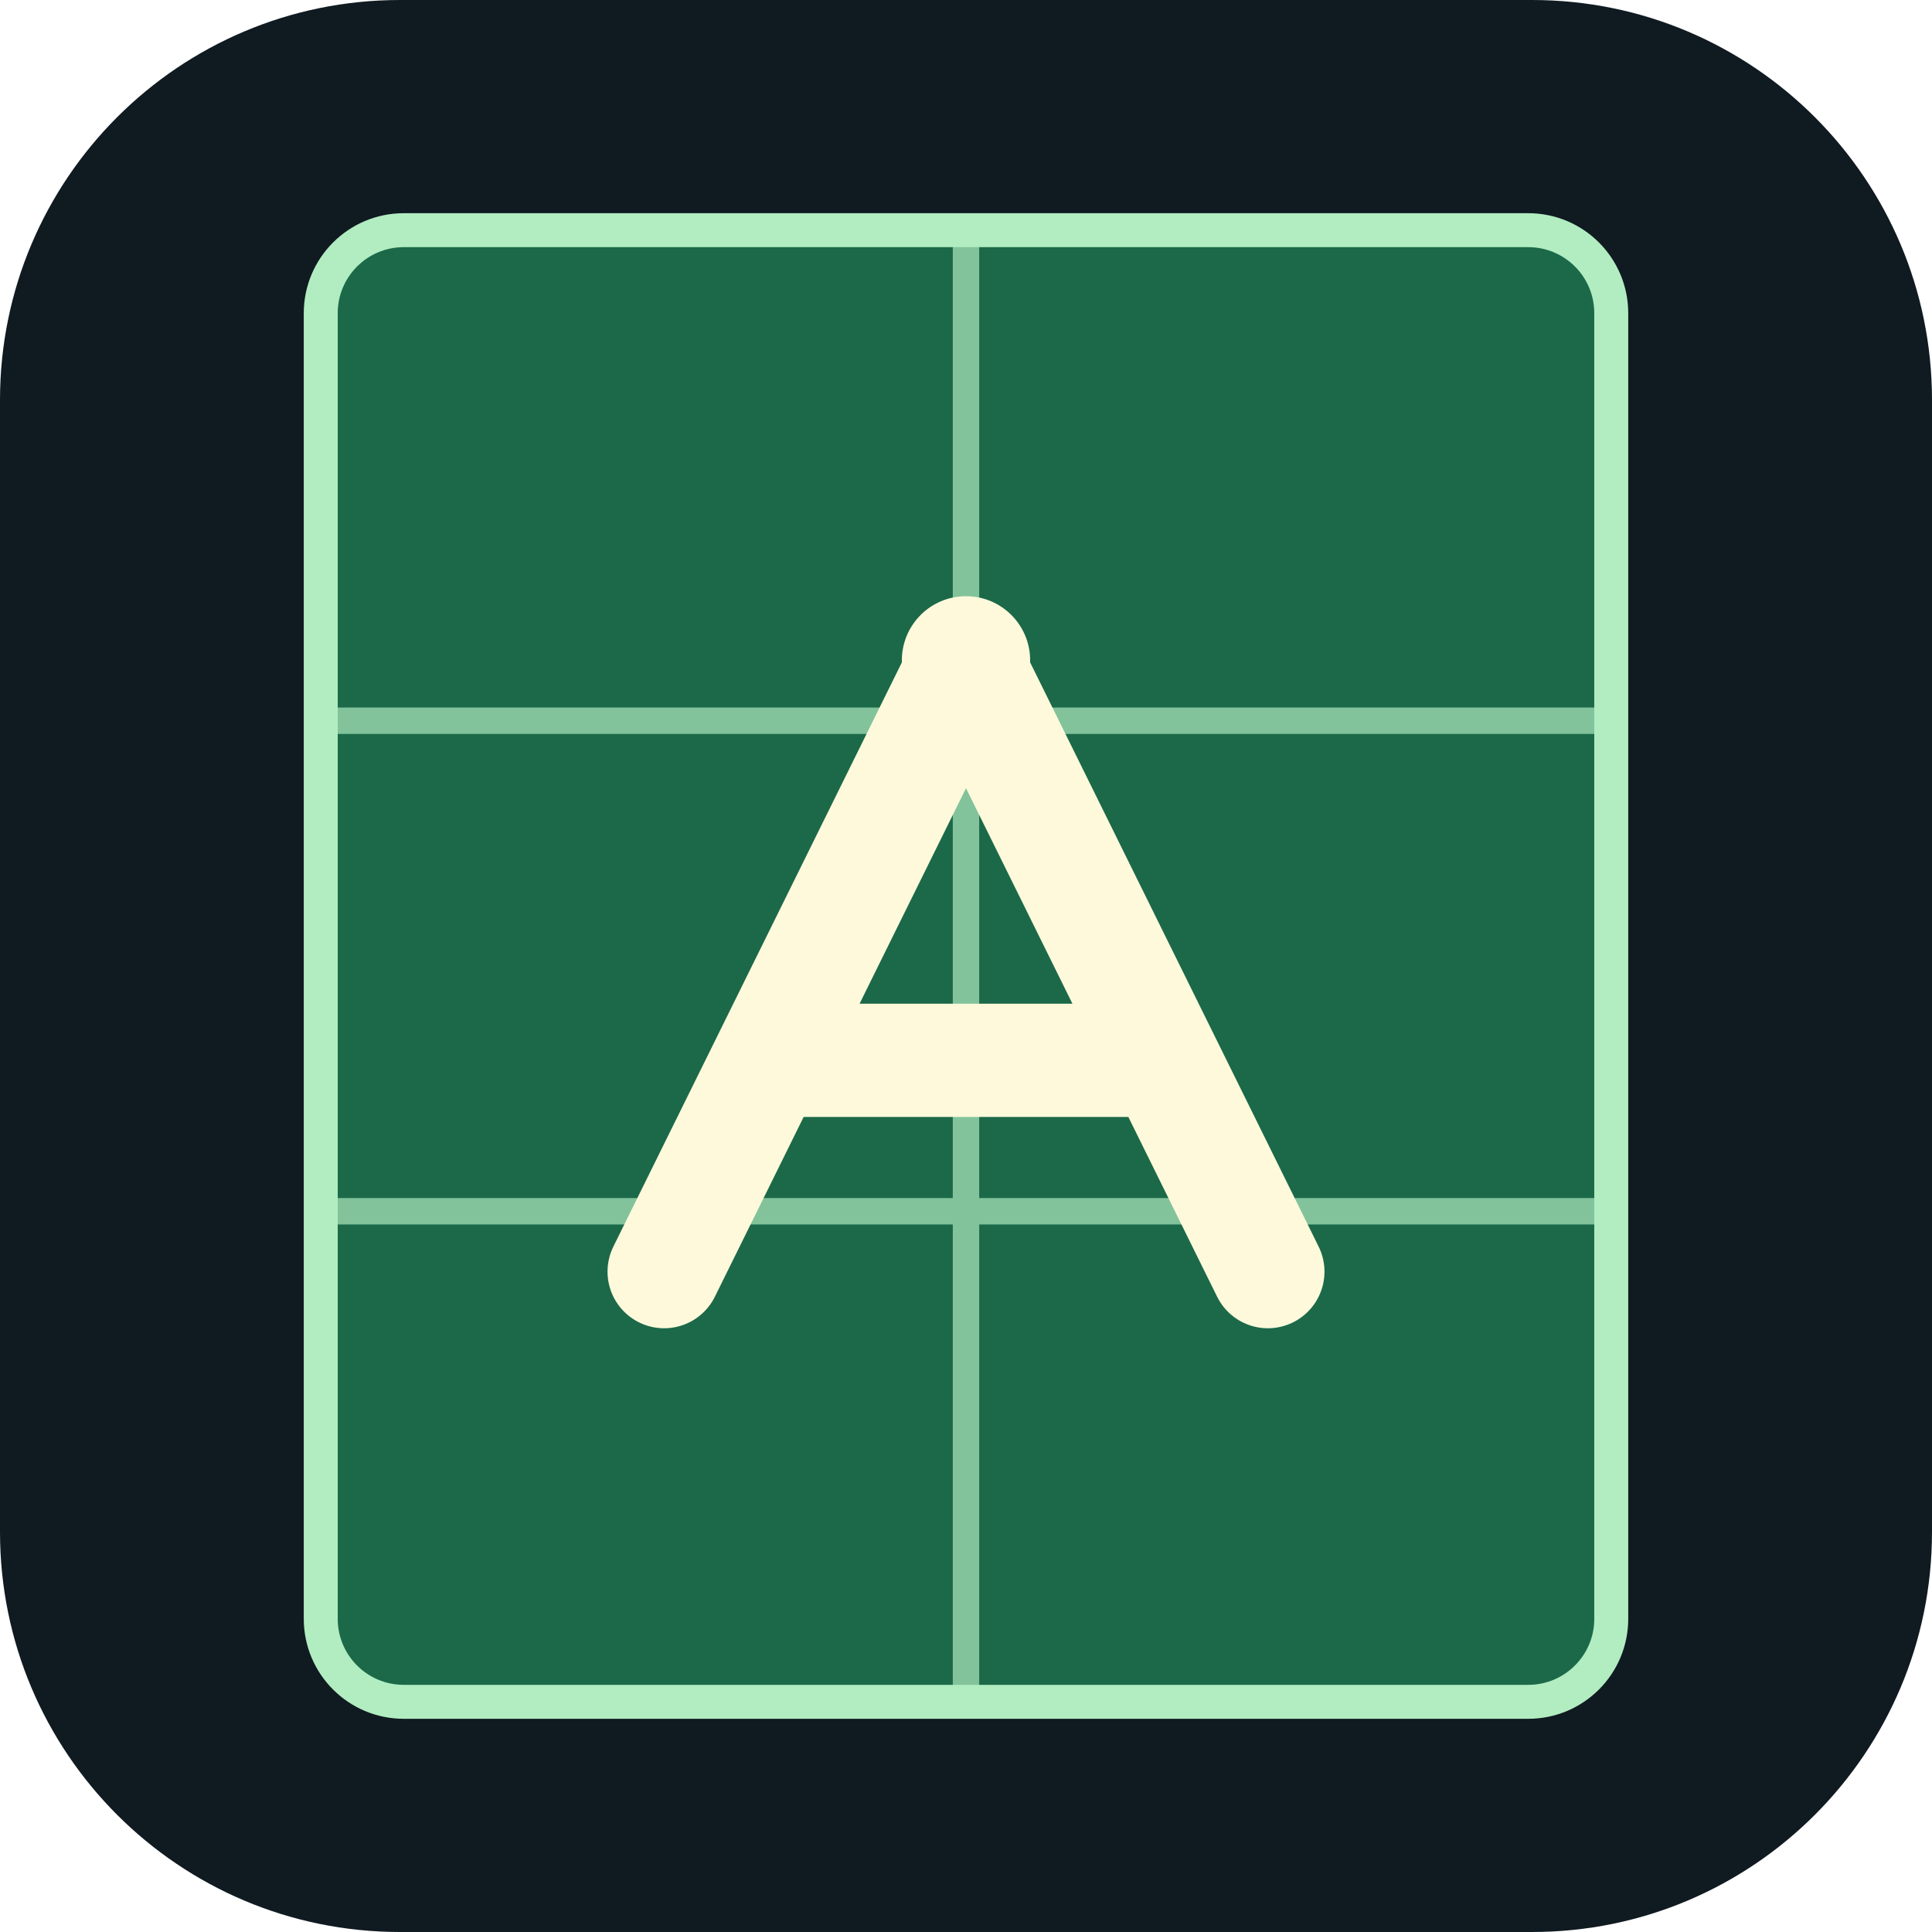
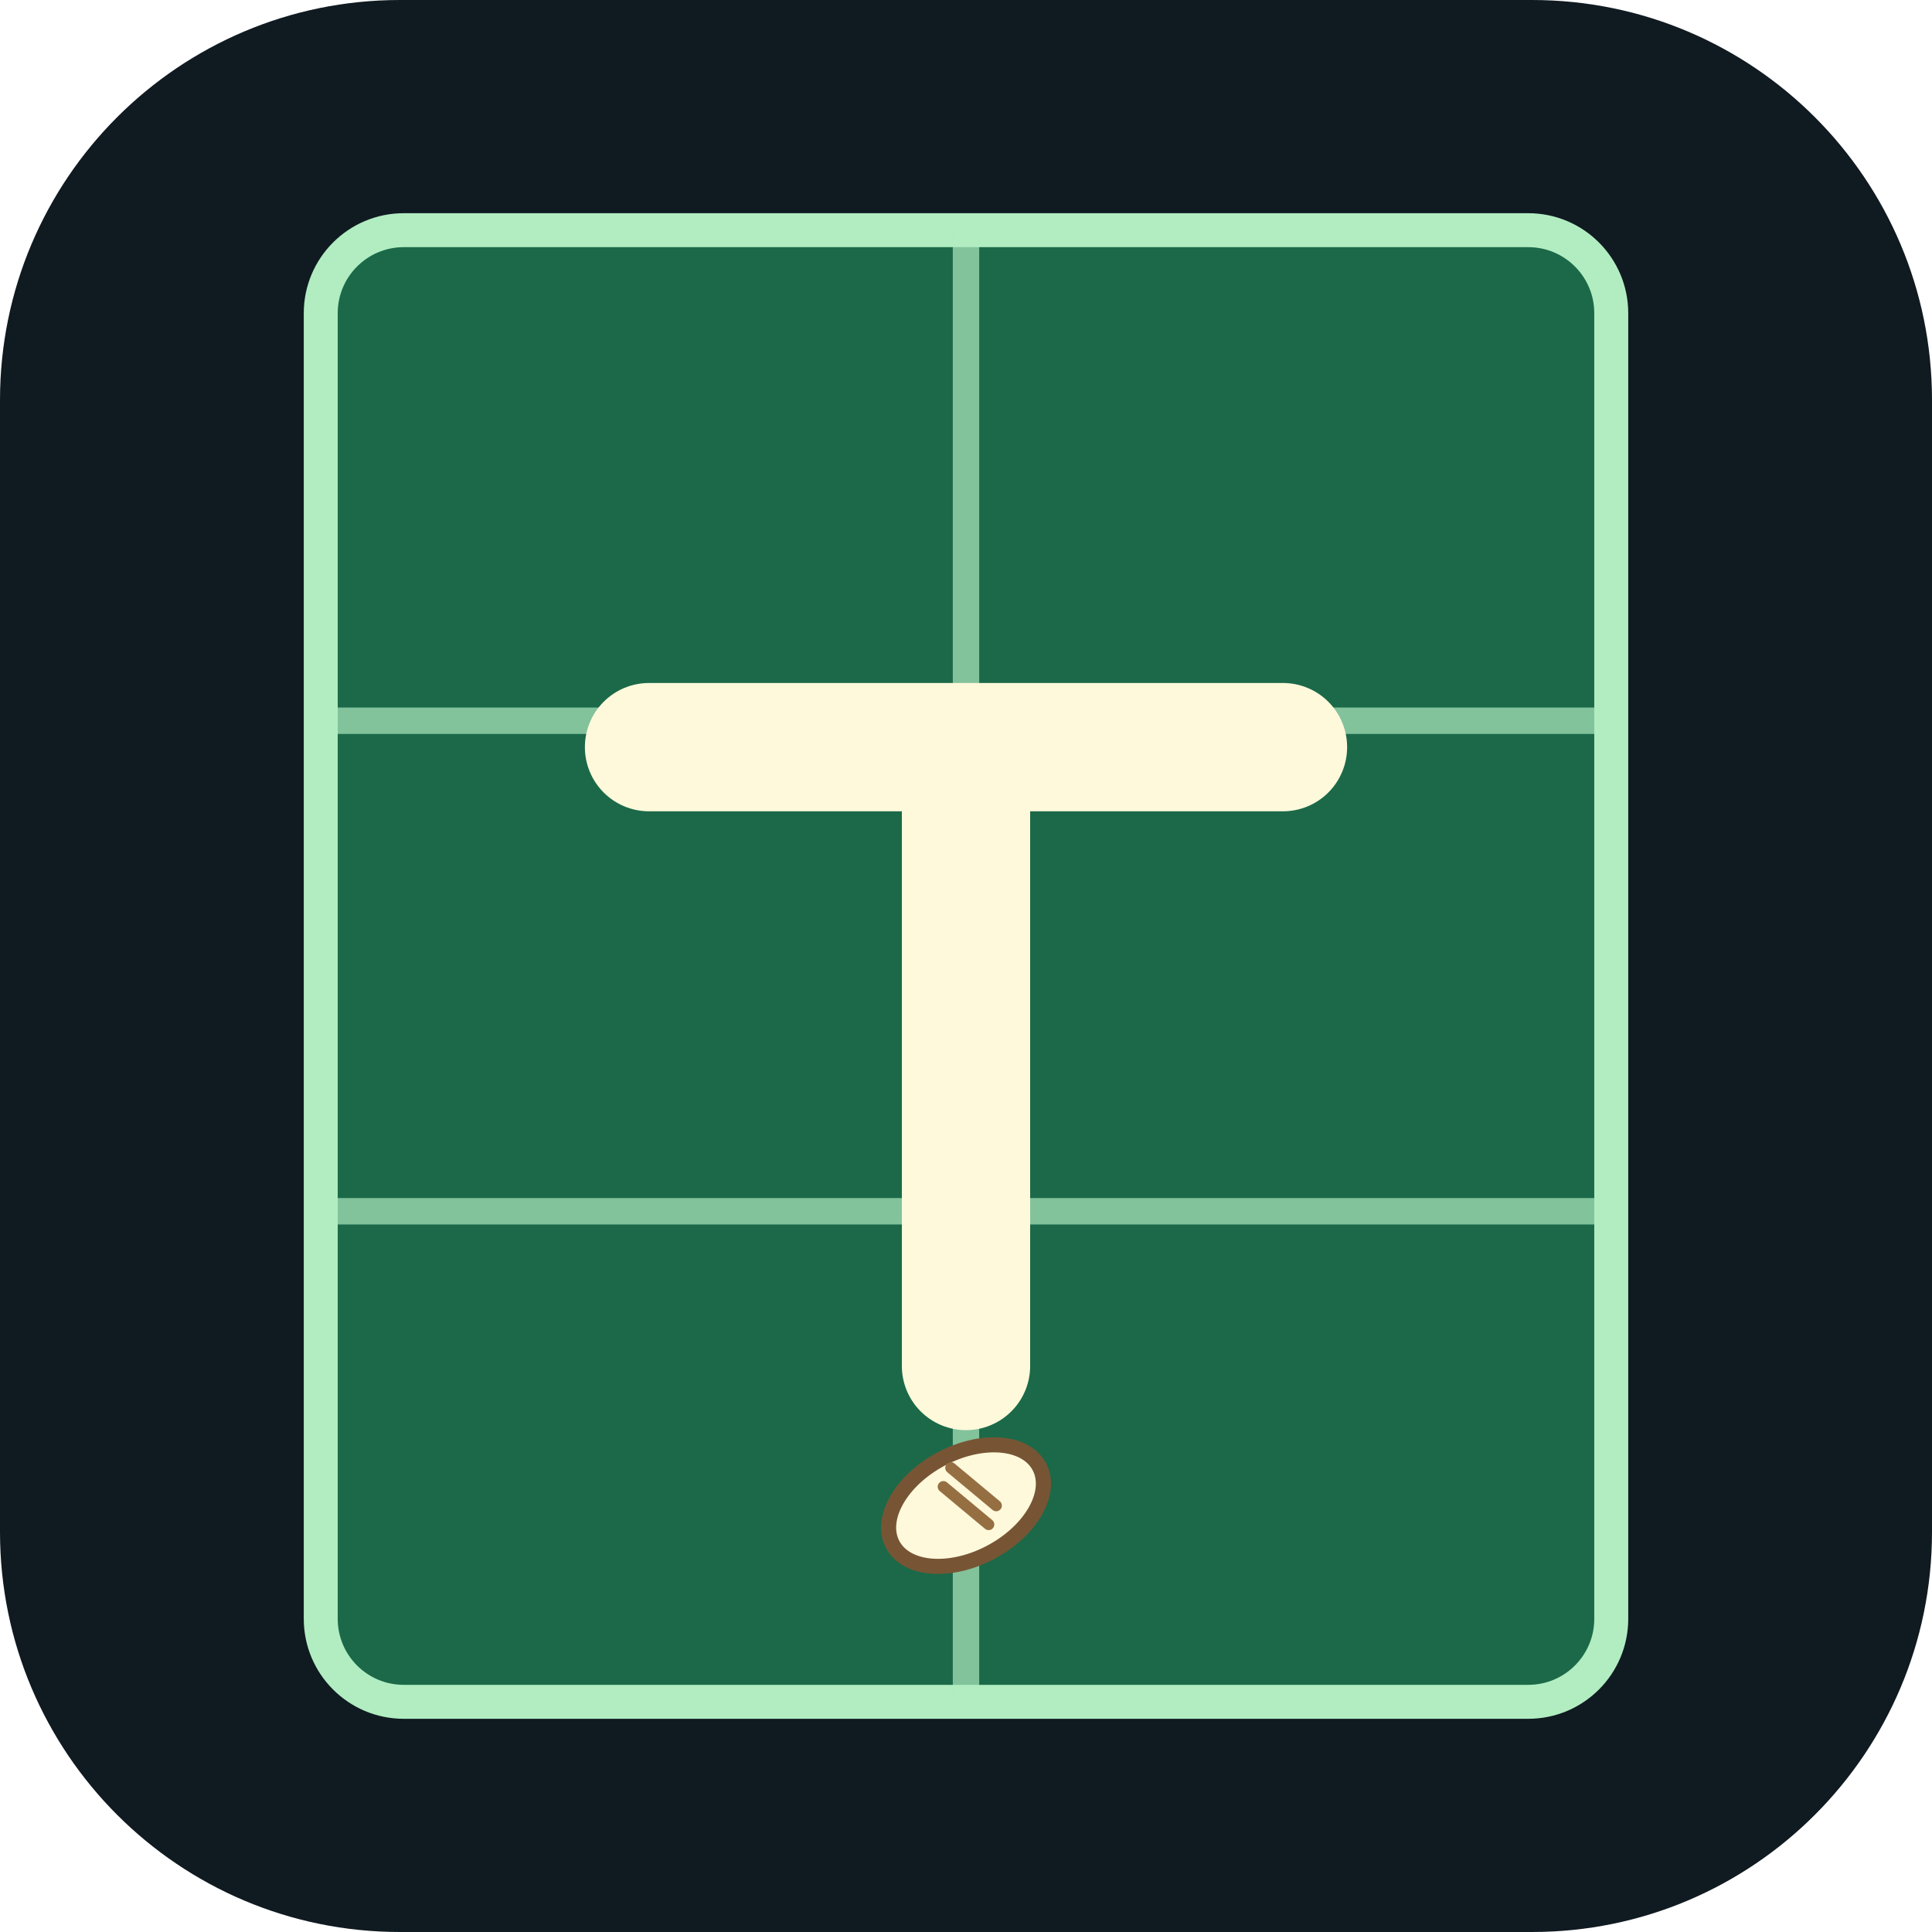
<svg xmlns="http://www.w3.org/2000/svg" viewBox="0 0 512 512">
  <rect width="512" height="512" rx="106" fill="#101a21" />
  <rect x="85" y="61" width="342" height="390" rx="22" fill="#1b6949" stroke="#b1edc1" stroke-width="9" />
  <path d="M85 191h342M85 321h342M256 61v390" stroke="#b1edc1" stroke-width="7" opacity=".68" />
-   <path d="M176 337l80-162 80 162M204 281h104" fill="none" stroke="#fff9db" stroke-width="30" stroke-linecap="round" stroke-linejoin="round" />
-   <circle cx="256" cy="175" r="17" fill="#fff9db" />
+   <path d="M172 198h168M256 198v164" fill="none" stroke="#fff9db" stroke-width="34" stroke-linecap="round" />
+   <ellipse cx="256" cy="399" rx="22" ry="14" transform="rotate(-28 256 399)" fill="#fff9db" stroke="#775534" stroke-width="4" />
+   <path d="m250 394 12 10m-10-15 12 10" fill="none" stroke="#956f42" stroke-width="3" stroke-linecap="round" />
</svg>
